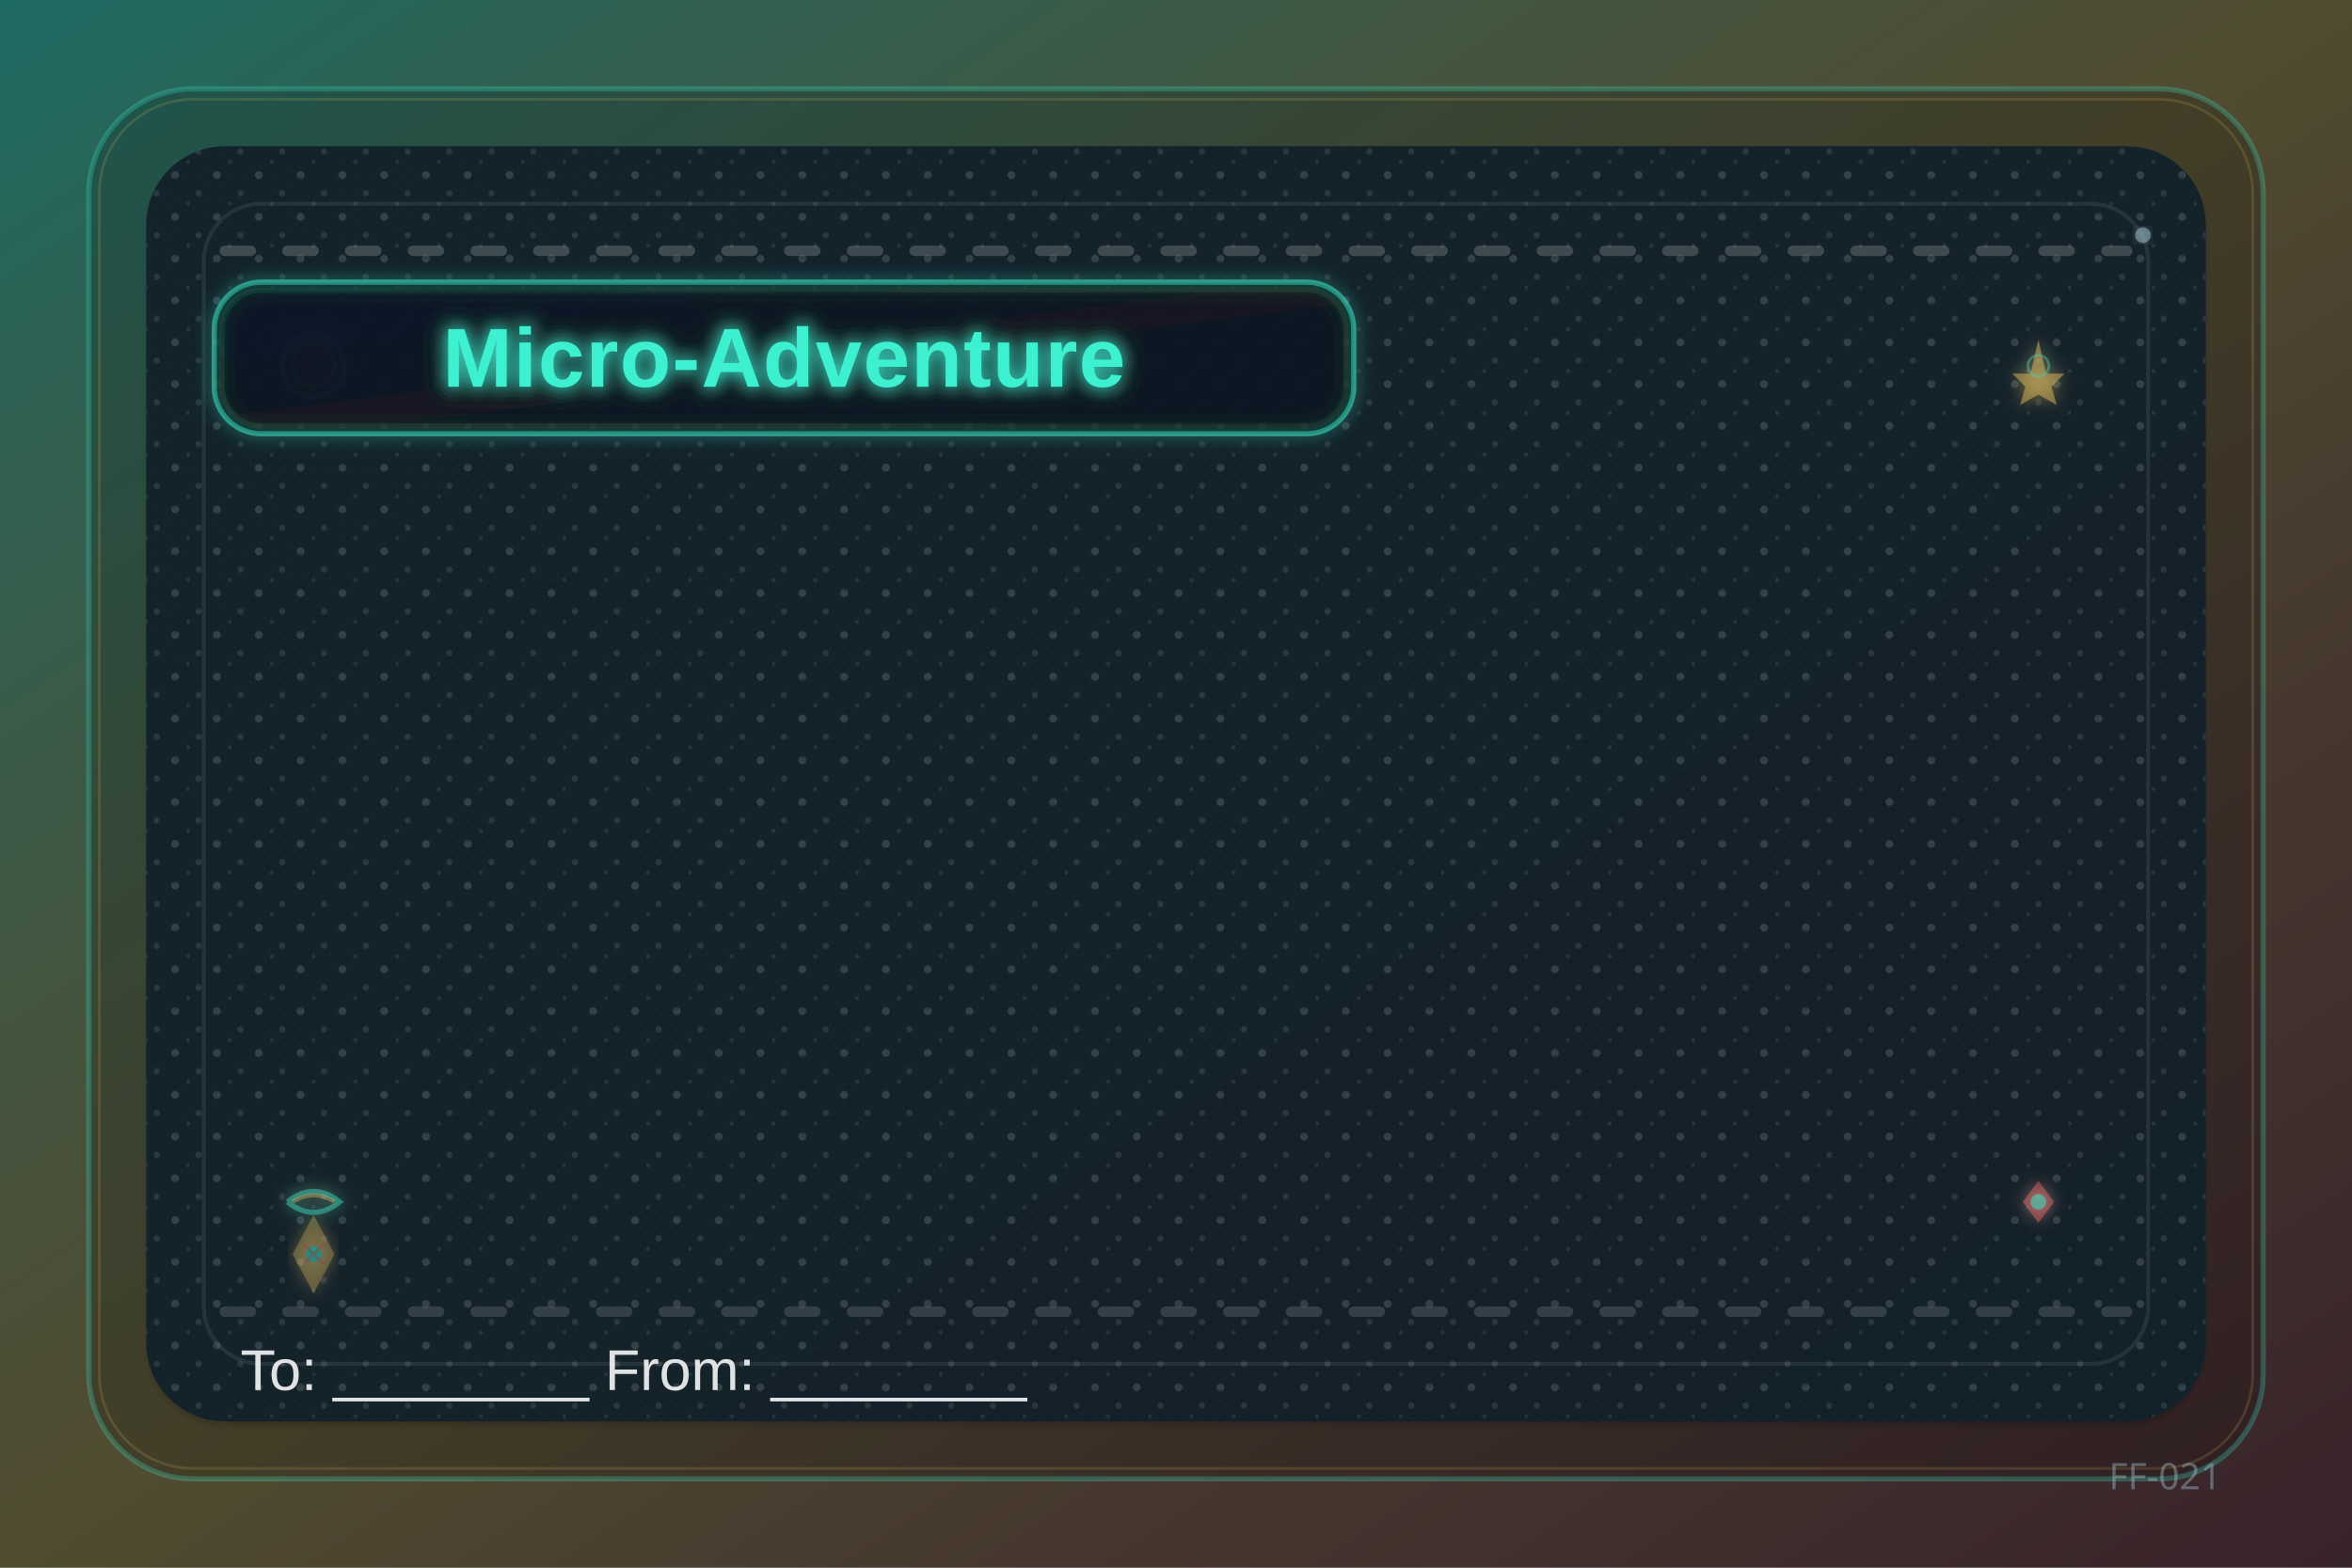
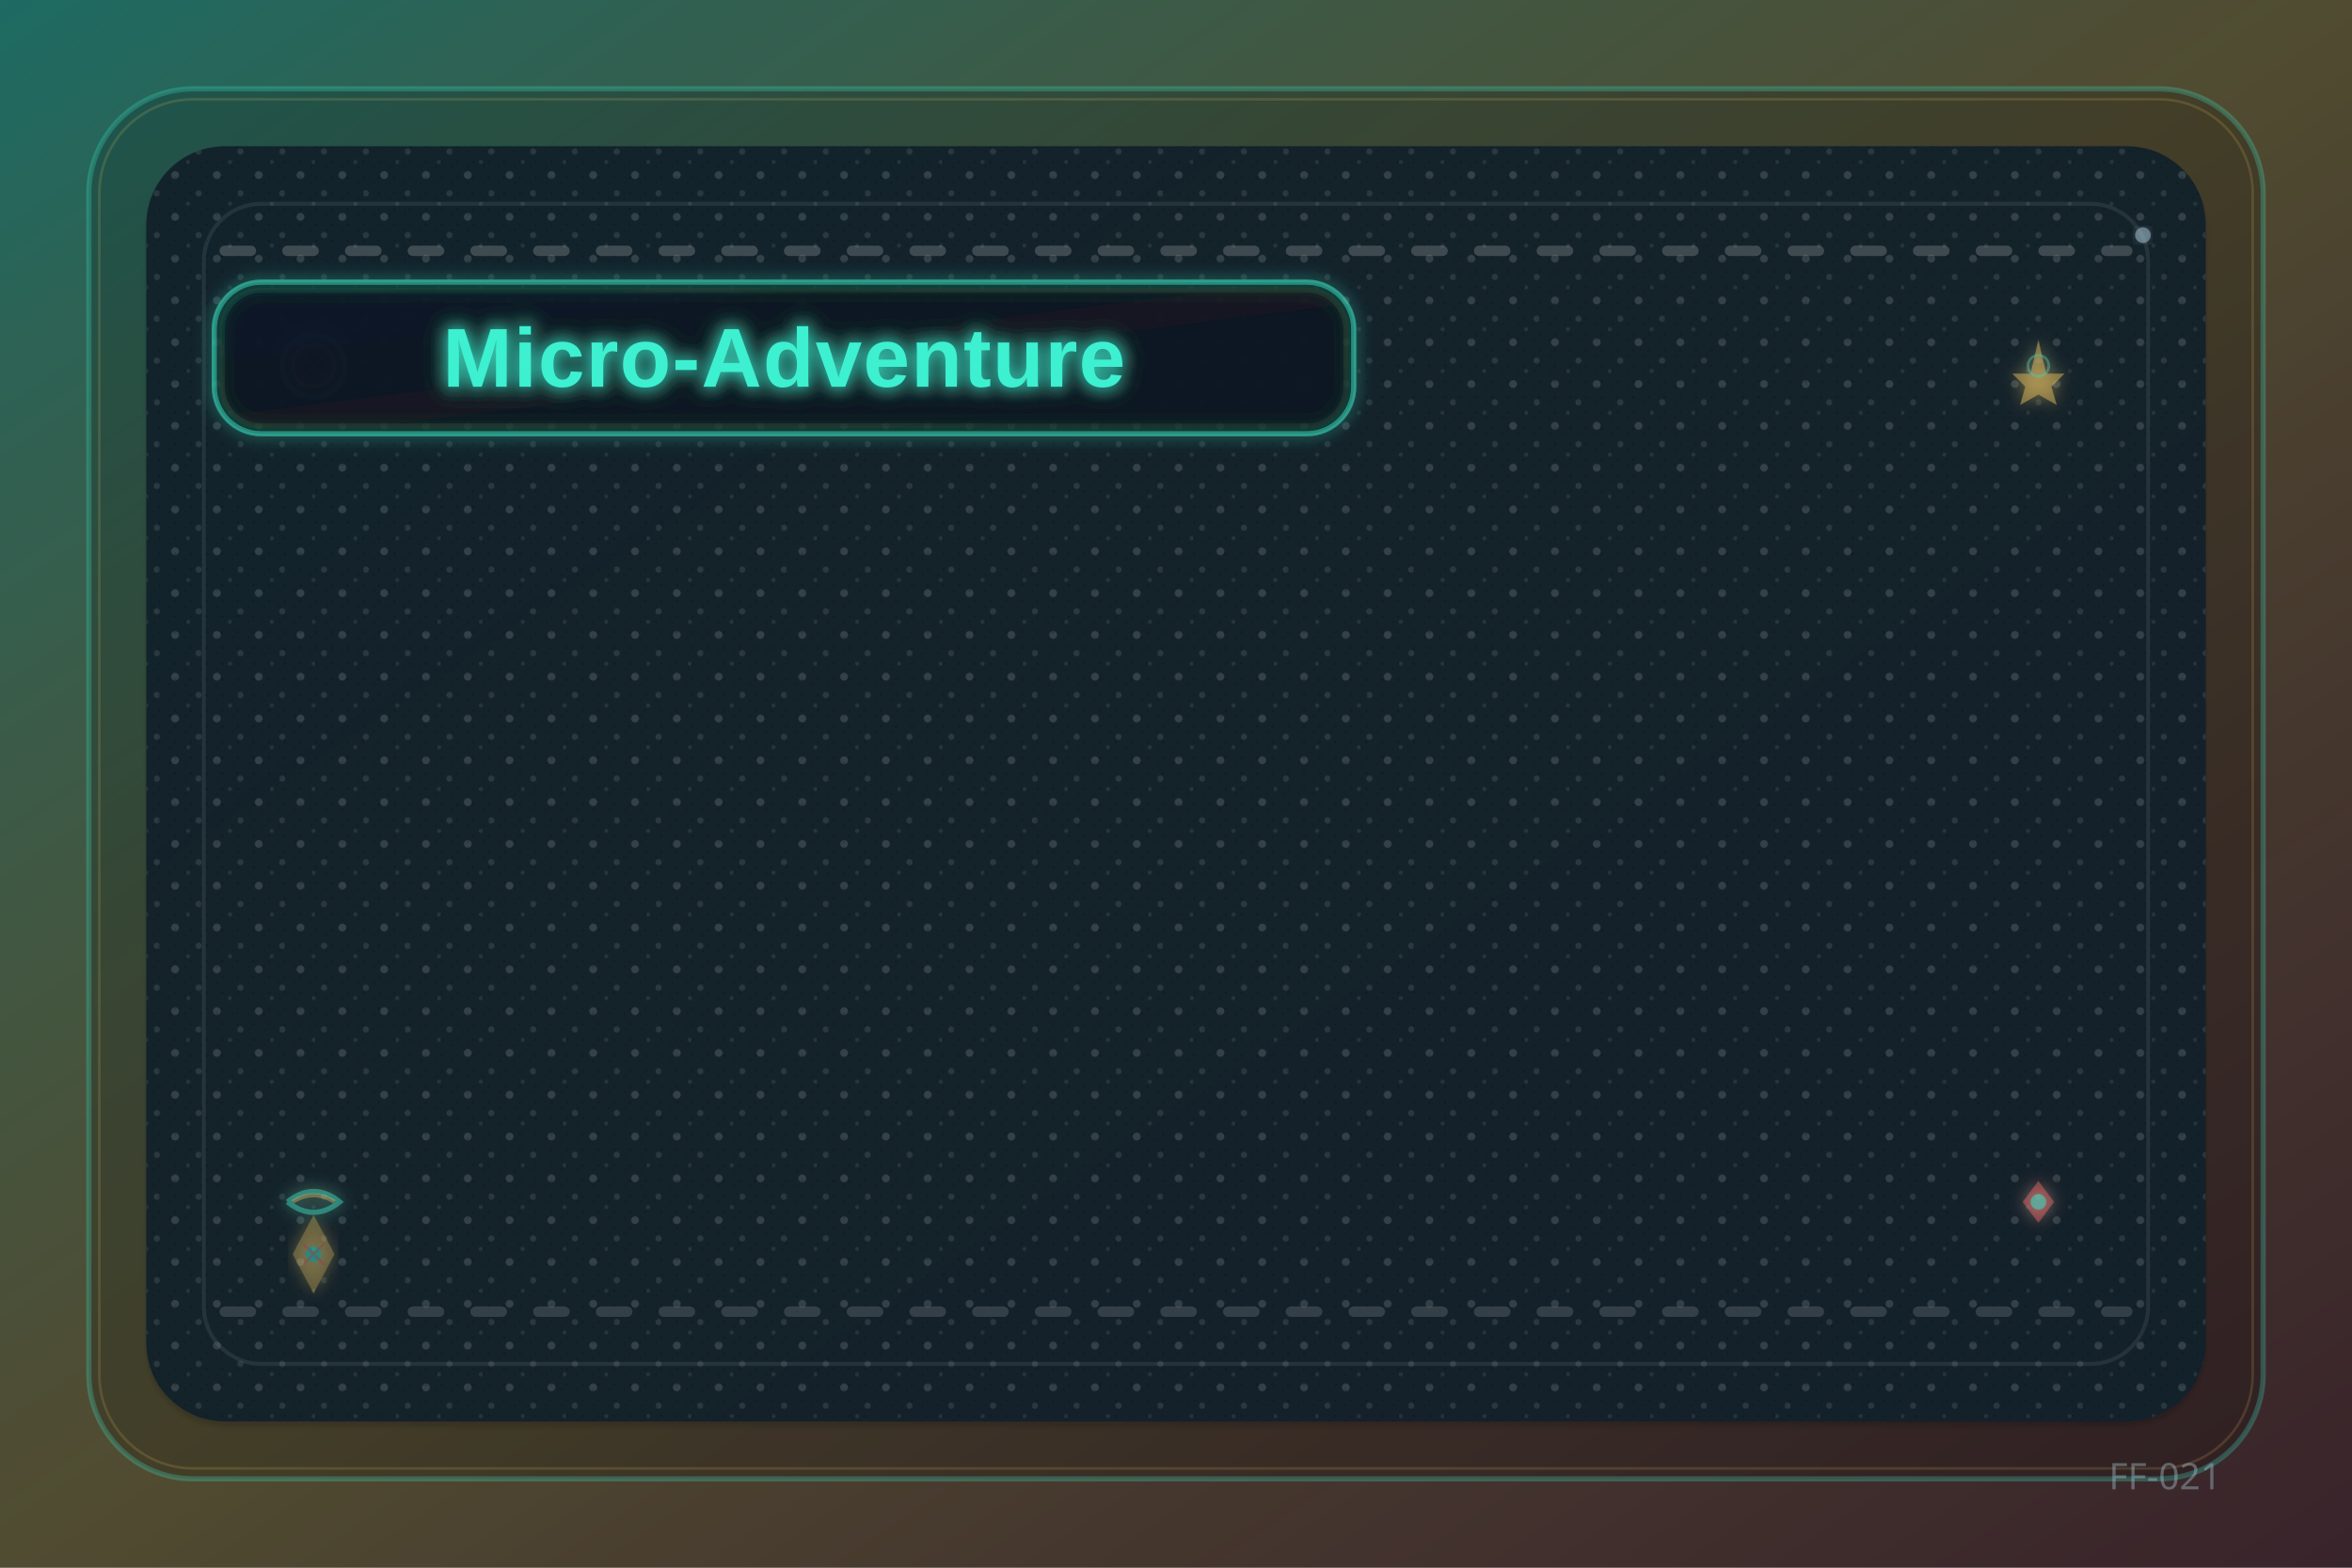
<svg xmlns="http://www.w3.org/2000/svg" viewBox="0 0 900 600">
  <defs>
    <linearGradient id="grad-FF-021" x1="0" y1="0" x2="1" y2="1">
      <stop offset="0%" stop-color="#3ef0d0" stop-opacity="0.4" />
      <stop offset="50%" stop-color="#ffd166" stop-opacity="0.3" />
      <stop offset="100%" stop-color="#ff6b6b" stop-opacity="0.2" />
    </linearGradient>
    <pattern id="dots-FF-021" width="16" height="16" patternUnits="userSpaceOnUse">
      <circle cx="3" cy="3" r="1.5" fill="rgba(255,255,255,.14)" />
      <circle cx="12" cy="10" r="1.2" fill="rgba(255,255,255,.10)" />
      <circle cx="8" cy="14" r="0.8" fill="rgba(255,255,255,.08)" />
    </pattern>
    <pattern id="grain-FF-021" width="6" height="6" patternUnits="userSpaceOnUse">
      <rect width="6" height="6" fill="rgba(255,255,255,.02)" />
      <circle cx="1" cy="2" r="0.6" fill="rgba(0,0,0,.12)" />
      <circle cx="5" cy="4" r="0.6" fill="rgba(0,0,0,.10)" />
    </pattern>
    <filter id="shadow-FF-021" x="-50%" y="-50%" width="200%" height="200%">
      <feDropShadow dx="0" dy="14" stdDeviation="12" flood-opacity=".35" />
      <feDropShadow dx="0" dy="6" stdDeviation="4" flood-opacity=".25" />
      <feDropShadow dx="0" dy="2" stdDeviation="1" flood-opacity=".15" />
    </filter>
    <filter id="glow-FF-021" x="-60%" y="-60%" width="220%" height="220%">
      <feGaussianBlur stdDeviation="3" result="coloredBlur" />
      <feMerge>
        <feMergeNode in="coloredBlur" />
        <feMergeNode in="SourceGraphic" />
      </feMerge>
    </filter>
    <filter id="softGlow-FF-021">
      <feGaussianBlur stdDeviation="3" result="blur" />
      <feMerge>
        <feMergeNode in="blur" />
        <feMergeNode in="SourceGraphic" />
      </feMerge>
    </filter>
    <filter id="rarityGlow-FF-021" x="-80%" y="-80%" width="260%" height="260%">
      <feGaussianBlur stdDeviation="4.5" result="blur" />
      <feColorMatrix type="matrix" values="0 0.8 1 0 0  0 0.9 0.5 0 0  1 0.3 0 0 0  0 0 0 1 0" />
      <feMerge>
        <feMergeNode in="blur" />
        <feMergeNode in="SourceGraphic" />
      </feMerge>
    </filter>
  </defs>
  <rect width="900" height="600" fill="#06121a" />
  <rect width="900" height="600" fill="url(#grad-FF-021)" />
  <rect x="34" y="34" width="832" height="532" rx="40" fill="rgba(0,0,0,.18)" stroke="rgba(62,240,208,.25)" stroke-width="2" />
  <rect x="38" y="38" width="824" height="524" rx="36" fill="none" stroke="rgba(255,209,102,.15)" stroke-width="1" />
  <rect x="56" y="56" width="788" height="488" rx="30" fill="#0b1c28" filter="url(#shadow-FF-021)" opacity="0.95" />
  <rect x="56" y="56" width="788" height="488" rx="30" fill="url(#dots-FF-021)" />
  <rect x="56" y="56" width="788" height="488" rx="30" fill="url(#grain-FF-021)" />
  <rect x="78" y="78" width="744" height="444" rx="22" fill="none" stroke="rgba(241,251,255,.08)" stroke-width="1.5" />
  <path d="M86 96h728" stroke="rgba(255,255,255,.18)" stroke-width="4" stroke-linecap="round" stroke-dasharray="10 14" />
  <path d="M86 502h728" stroke="rgba(255,255,255,.14)" stroke-width="4" stroke-linecap="round" stroke-dasharray="10 14" />
  <g opacity=".85" filter="url(#softGlow-FF-021)">
    <g transform="translate(120 140)">
      <circle r="12" fill="none" stroke="#3ef0d0" stroke-width="2" opacity="0.5" />
      <circle r="8" fill="none" stroke="#ffd166" stroke-width="1.5" opacity="0.4" />
      <path d="M-6,-6 L6,6 M6,-6 L-6,6" stroke="#ff6b6b" stroke-width="1" opacity="0.3" />
    </g>
    <g transform="translate(780 140)">
      <path d="M0,-10 L3,3 L10,3 L5,8 L7,15 L0,11 L-7,15 L-5,8 L-10,3 L-3,3 Z" fill="#ffd166" opacity="0.5" />
      <circle cx="0" cy="0" r="4" fill="none" stroke="#3ef0d0" stroke-width="1" opacity="0.4" />
    </g>
    <g transform="translate(120 460)">
      <path d="M-10,0 Q0,-8 10,0 Q0,8 -10,0" fill="none" stroke="#3ef0d0" stroke-width="2" opacity="0.5" />
      <path d="M-8,0 Q0,-5 8,0" fill="none" stroke="#ffd166" stroke-width="1.5" opacity="0.4" />
    </g>
    <g transform="translate(780 460)">
      <path d="M0,-8 L6,0 L0,8 L-6,0 Z" fill="#ff6b6b" opacity="0.5" />
      <circle cx="0" cy="0" r="3" fill="#3ef0d0" opacity="0.6" />
    </g>
  </g>
  <g filter="url(#glow-FF-021)">
    <rect x="82" y="108" width="436" height="58" rx="18" fill="rgba(0,0,0,.45)" stroke="rgba(62,240,208,.5)" stroke-width="2" />
    <rect x="84" y="110" width="432" height="54" rx="16" fill="url(#grad-FF-021)" opacity="0.25" />
    <rect x="86" y="112" width="428" height="50" rx="14" fill="rgba(11,28,40,.6)" />
    <text x="300" y="148" font-family="Arial Black, Arial, sans-serif" font-size="32" font-weight="900" fill="#3ef0d0" text-anchor="middle" filter="url(#glow-FF-021)" letter-spacing="0.5">Micro-Adventure</text>
  </g>
  <g transform="translate(820 90)" filter="url(#softGlow-FF-021)">
    <circle cx="0" cy="0" r="3" fill="#a8c7d6" opacity="0.5" />
  </g>
  <g transform="translate(120 480)" opacity="0.5" filter="url(#softGlow-FF-021)">
    <path d="M 0 -15 L 8 0 L 0 15 L -8 0 Z" fill="#ffd166" opacity="0.6" />
    <circle cx="0" cy="0" r="3" fill="#3ef0d0" />
    <path d="M-4,-4 L4,4 M4,-4 L-4,4" stroke="#ff6b6b" stroke-width="1" opacity="0.5" />
  </g>
  <text x="850" y="570" font-family="system-ui, sans-serif" font-size="14" fill="#a8c7d6" opacity="0.4" text-anchor="end">FF-021</text>
-   <text x="92" y="532" font-family="Arial, sans-serif" font-size="22" fill="rgba(255,255,255,.86)">To: ________   From: ________</text>
</svg>
